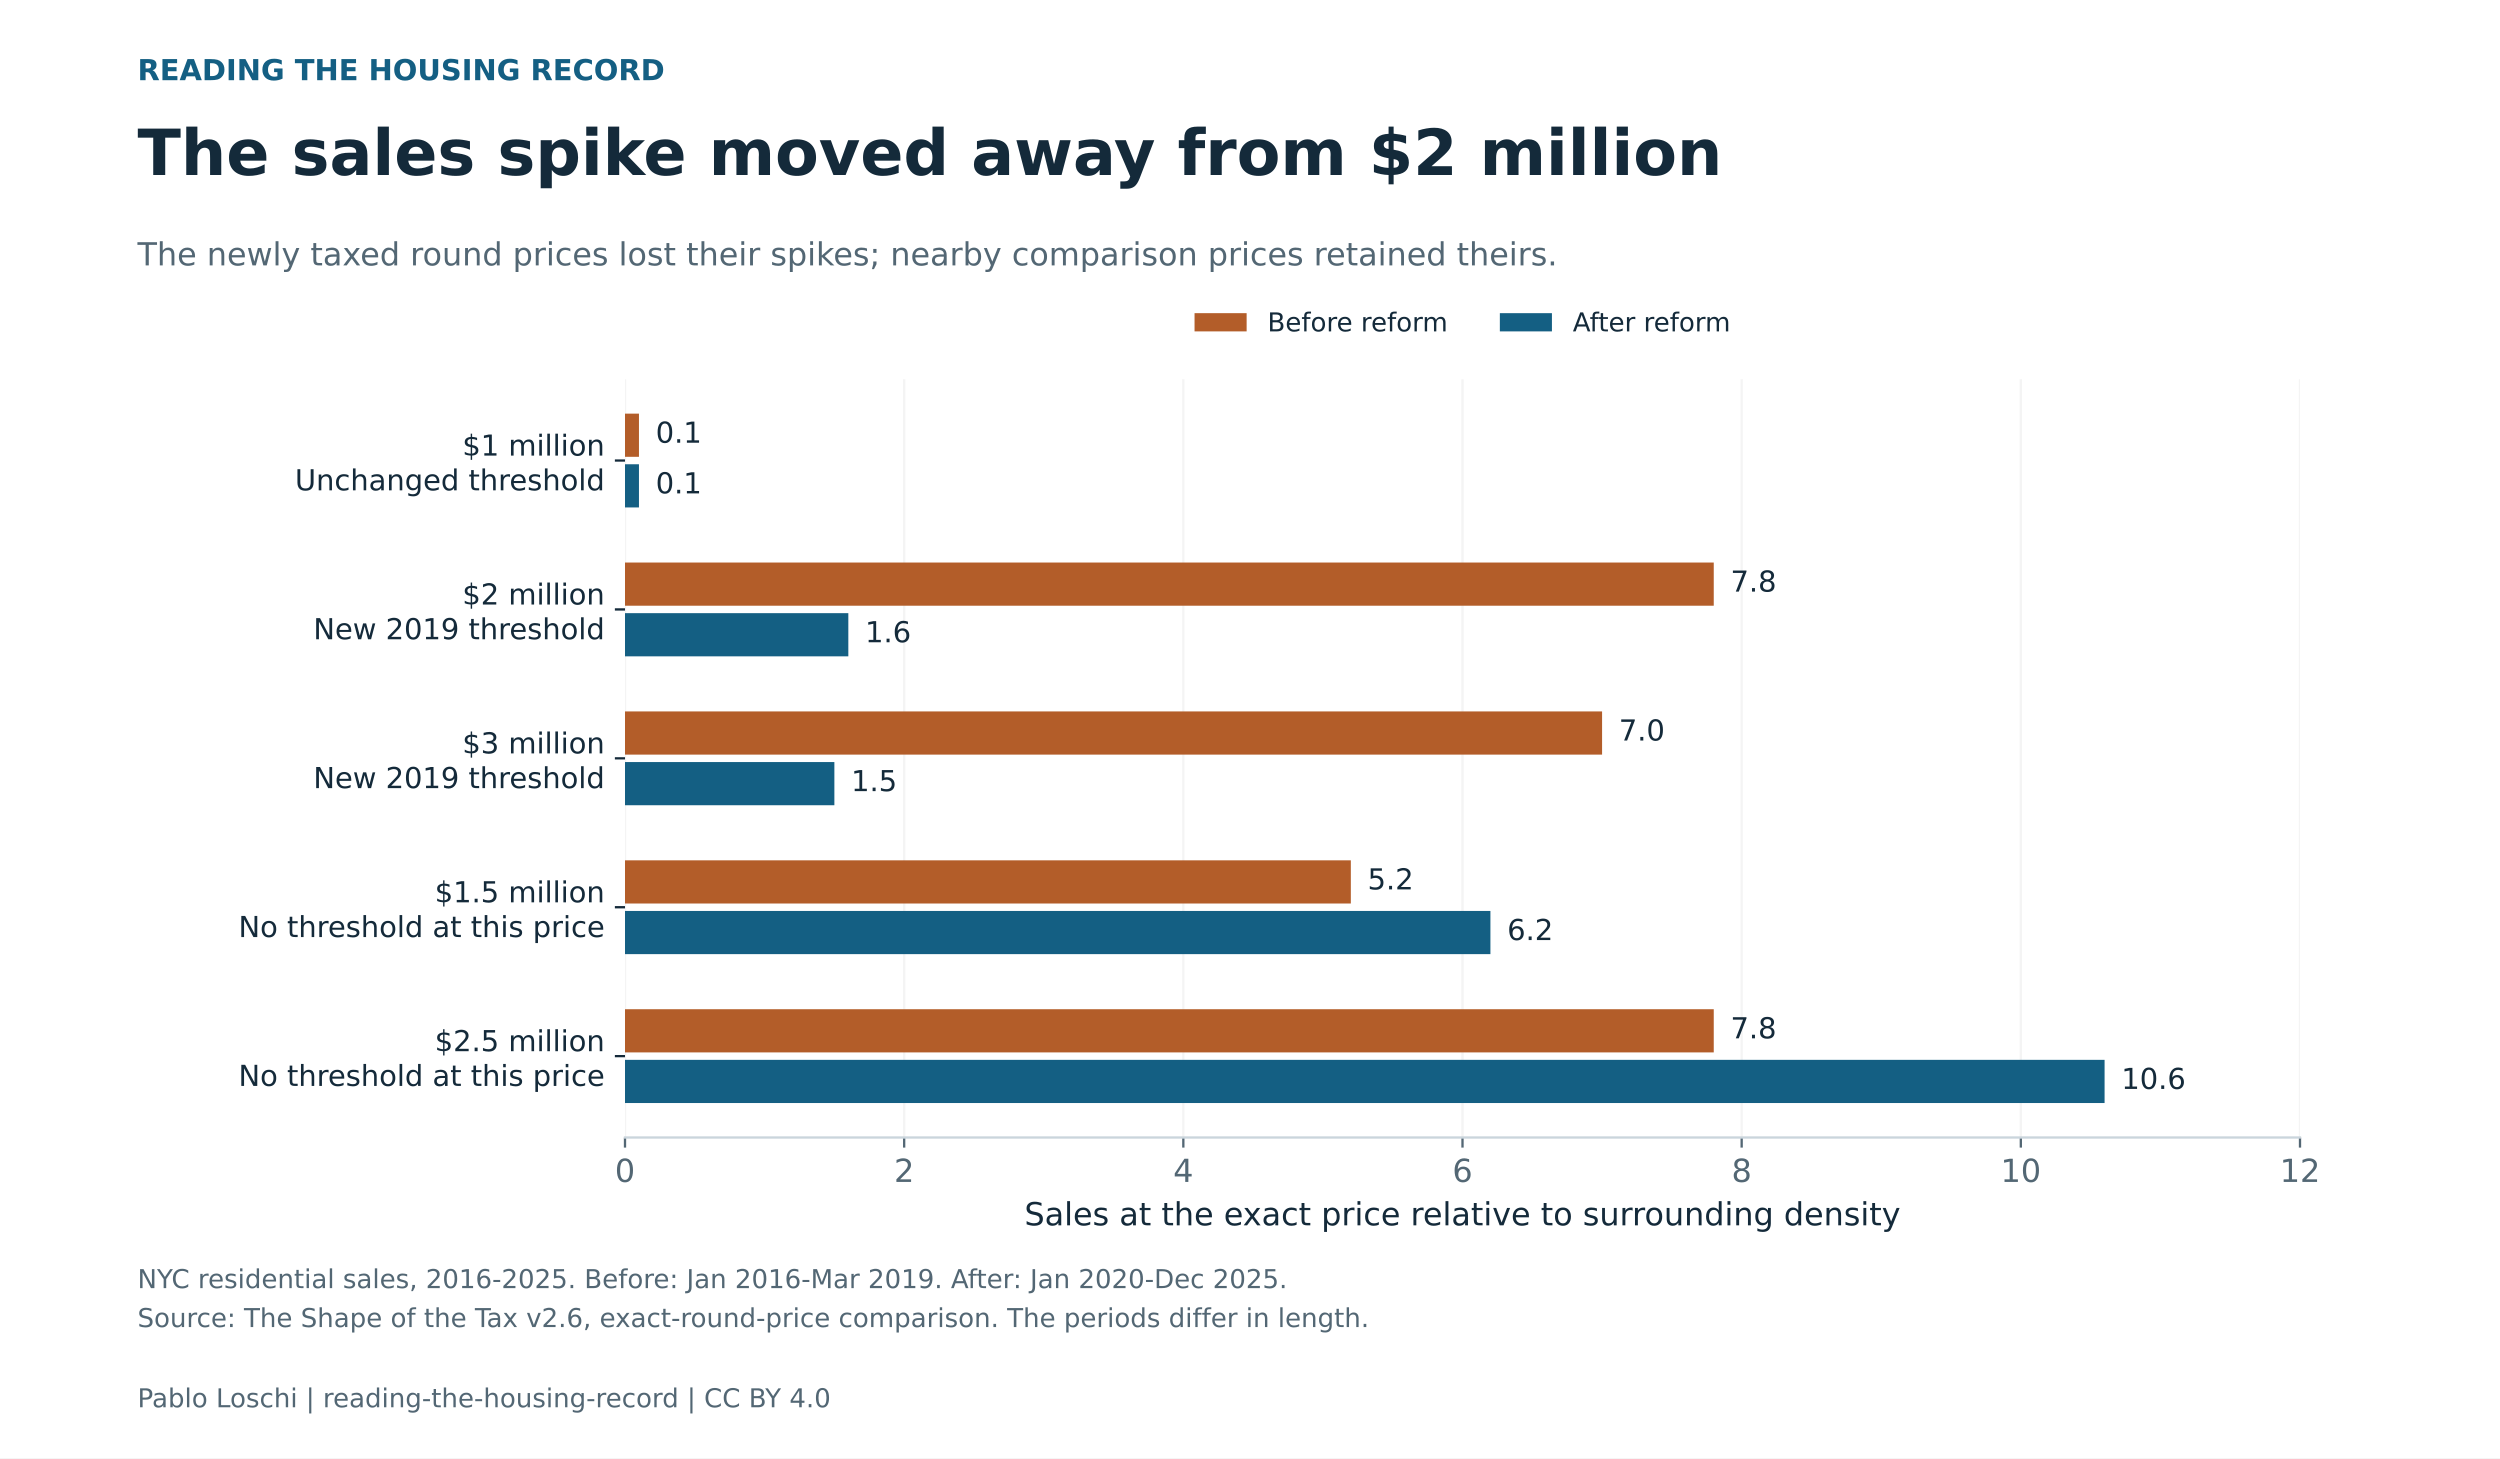
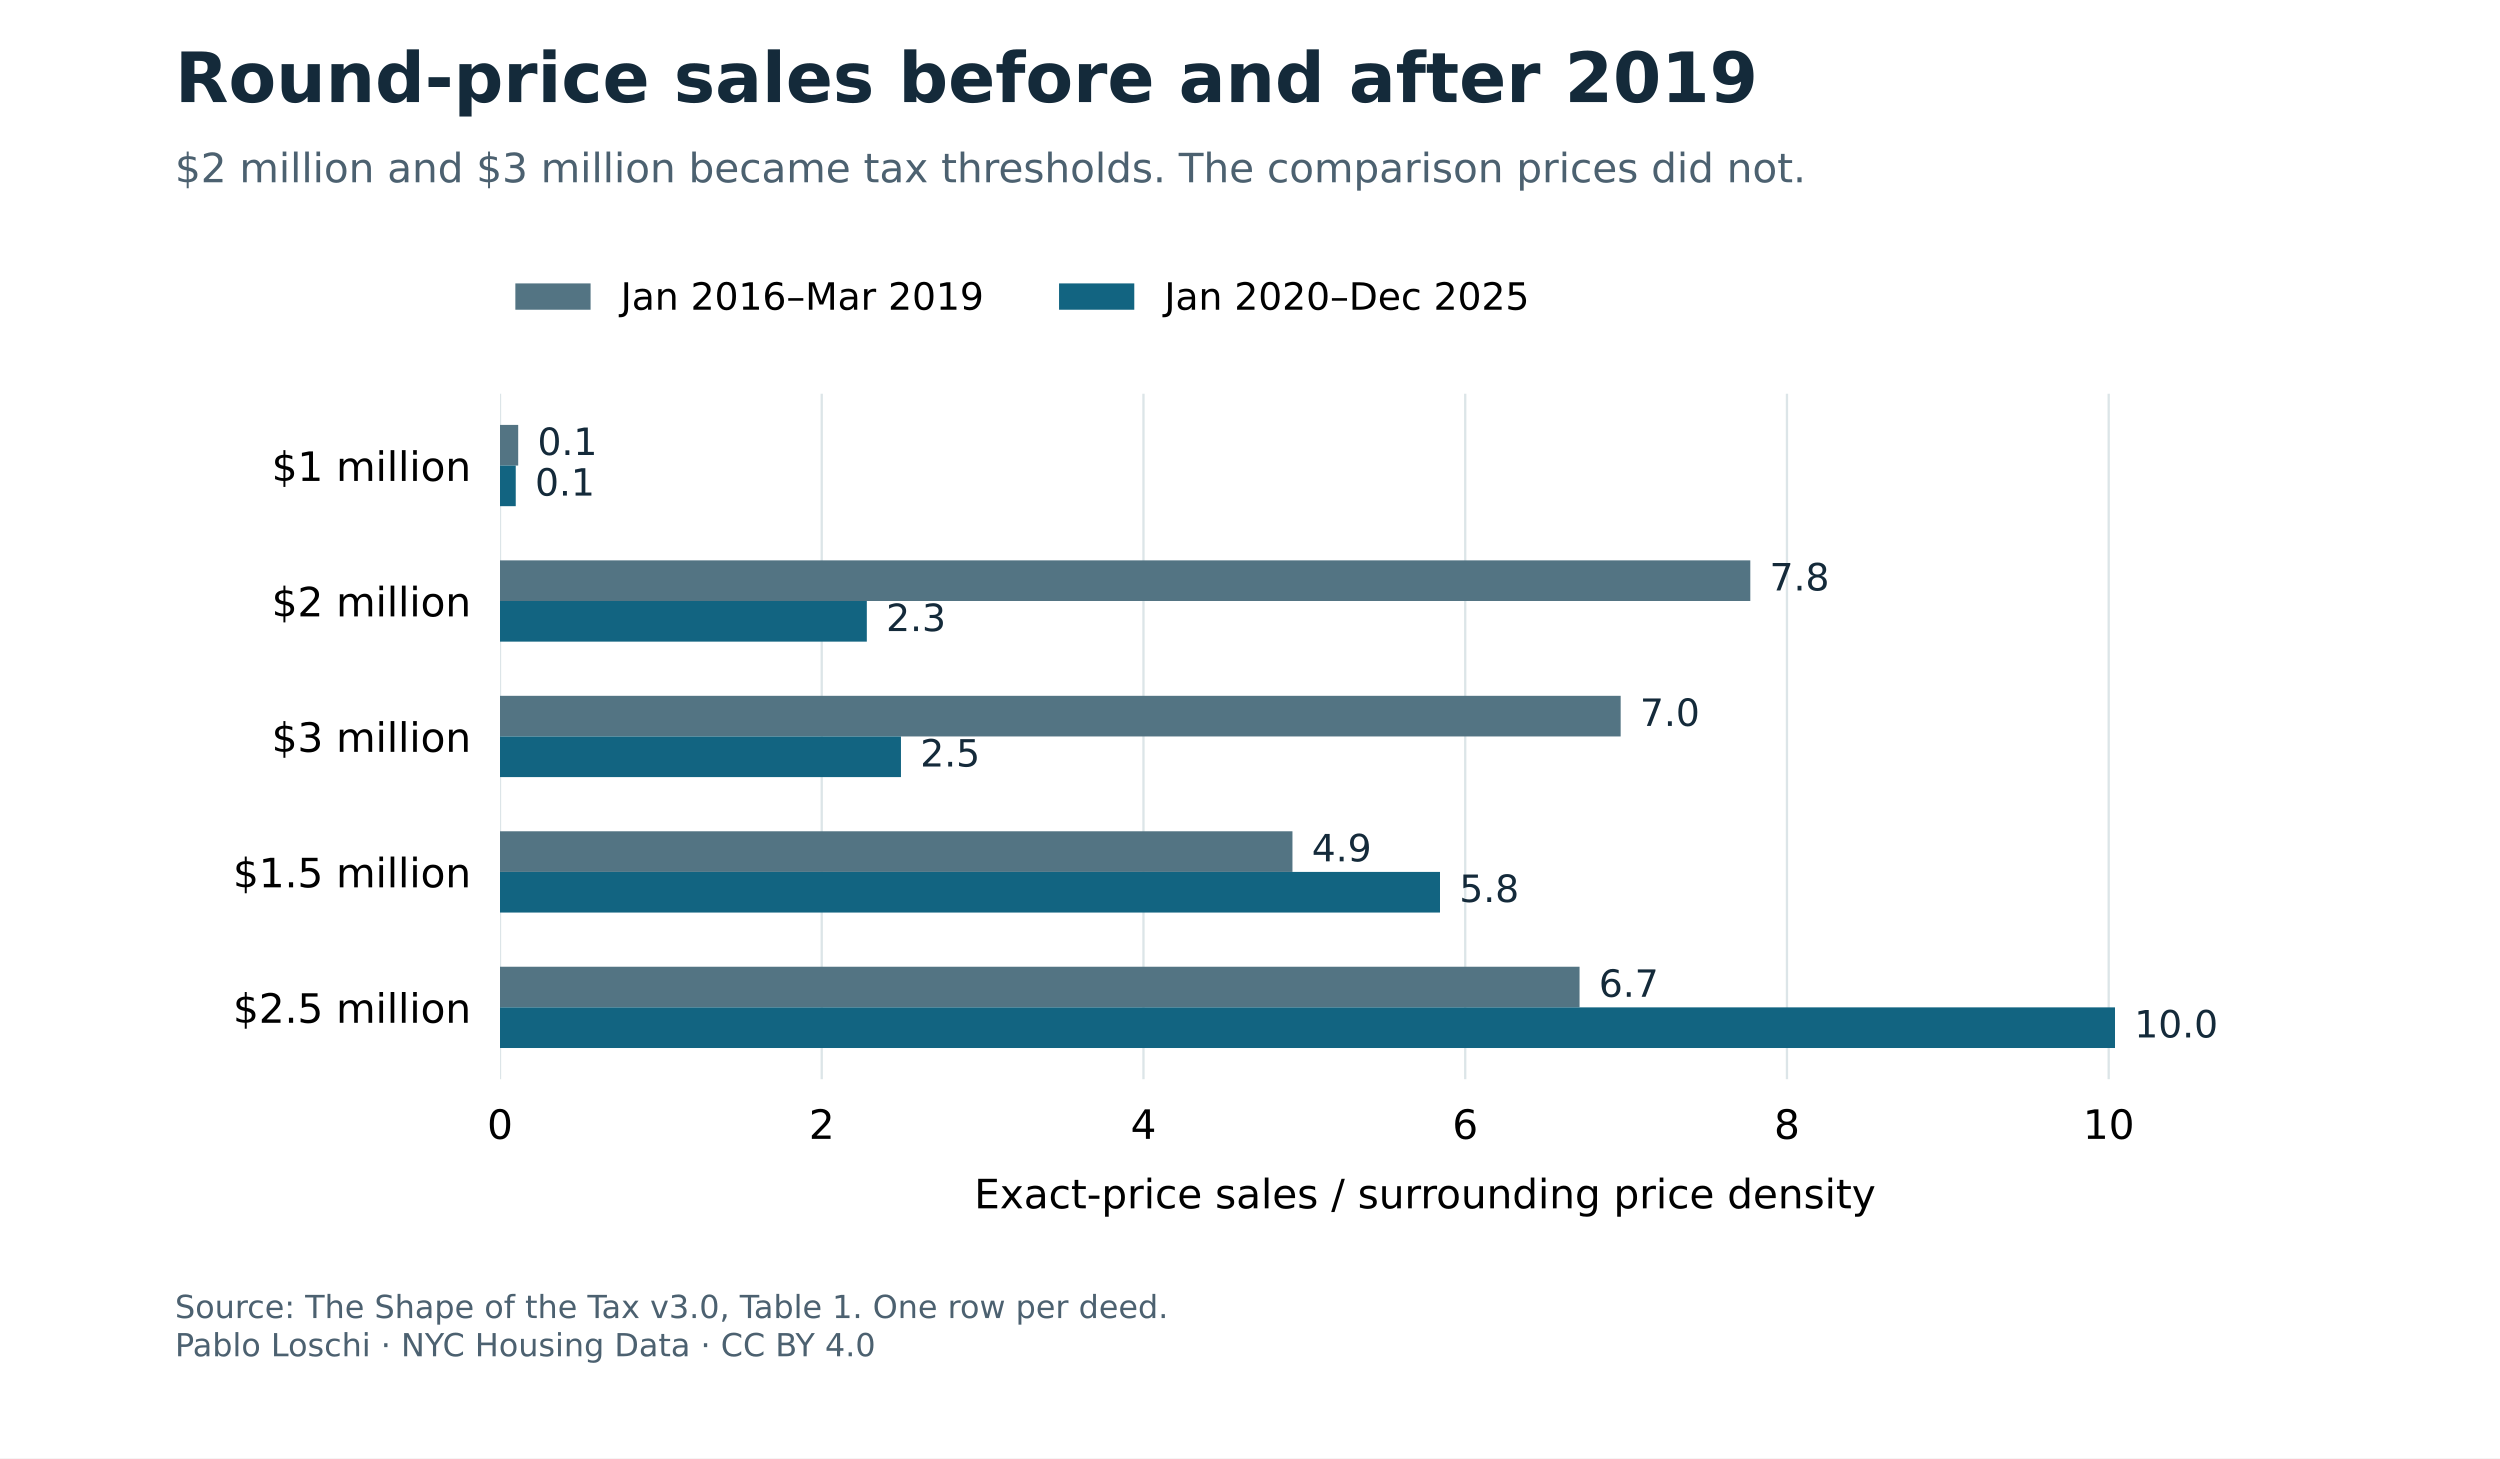
- <svg xmlns="http://www.w3.org/2000/svg" xmlns:xlink="http://www.w3.org/1999/xlink" width="864pt" height="504pt" viewBox="0 0 864 504" version="1.1">
+ <svg xmlns="http://www.w3.org/2000/svg" width="864pt" height="504pt" viewBox="0 0 864 504" version="1.1">
  <defs>
    <style type="text/css">*{stroke-linejoin: round; stroke-linecap: butt}</style>
  </defs>
  <g id="figure_1">
    <g id="patch_1">
-       <path d="M 0 504  L 864 504  L 864 0  L 0 0  z " style="fill: #ffffff" />
+       <path d="M 0 504 L 864 504 L 864 0 L 0 0 z " style="fill: #ffffff" />
    </g>
    <g id="axes_1">
      <g id="patch_2">
-         <path d="M 216 393.12  L 794.88 393.12  L 794.88 131.04  L 216 131.04  z " style="fill: #ffffff" />
+         <path d="M 172.8 372.96 L 812.16 372.96 L 812.16 136.08 L 172.8 136.08 z " style="fill: #ffffff" />
      </g>
      <g id="matplotlib.axis_1">
        <g id="xtick_1">
          <g id="line2d_1">
-             <path d="M 216 393.12  L 216 131.04  " clip-path="url(#p159fd05892)" style="fill: none; stroke: #b0b0b0; stroke-opacity: 0.13; stroke-width: 0.8; stroke-linecap: square" />
+             <path d="M 172.8 372.96 L 172.8 136.08 " clip-path="url(#p1542c1b64b)" style="fill: none; stroke: #dce5e8; stroke-width: 0.8; stroke-linecap: square" />
          </g>
-           <g id="line2d_2">
-             <defs>
-               <path id="m0087875706" d="M 0 0  L 0 3.5  " style="stroke: #536774; stroke-width: 0.8" />
-             </defs>
-             <g>
-               <use xlink:href="#m0087875706" x="216" y="393.12" style="fill: #536774; stroke: #536774; stroke-width: 0.8" />
-             </g>
-           </g>
+           <g id="line2d_2" />
          <g id="text_1">
-             <text style="font-size: 11px; font-family: 'DejaVu Sans'; text-anchor: middle; fill: #536774" x="216" y="408.477" transform="rotate(-0 216 408.4774)">0</text>
+             <text style="font-size: 14px; font-family: 'DejaVu Sans'; text-anchor: middle" x="172.8" y="393.597" transform="rotate(-0 172.8 393.5967)">0</text>
          </g>
        </g>
        <g id="xtick_2">
          <g id="line2d_3">
-             <path d="M 312.48 393.12  L 312.48 131.04  " clip-path="url(#p159fd05892)" style="fill: none; stroke: #b0b0b0; stroke-opacity: 0.13; stroke-width: 0.8; stroke-linecap: square" />
+             <path d="M 283.993 372.96 L 283.993 136.08 " clip-path="url(#p1542c1b64b)" style="fill: none; stroke: #dce5e8; stroke-width: 0.8; stroke-linecap: square" />
          </g>
-           <g id="line2d_4">
-             <g>
-               <use xlink:href="#m0087875706" x="312.48" y="393.12" style="fill: #536774; stroke: #536774; stroke-width: 0.8" />
-             </g>
-           </g>
+           <g id="line2d_4" />
          <g id="text_2">
-             <text style="font-size: 11px; font-family: 'DejaVu Sans'; text-anchor: middle; fill: #536774" x="312.48" y="408.477" transform="rotate(-0 312.48 408.4774)">2</text>
+             <text style="font-size: 14px; font-family: 'DejaVu Sans'; text-anchor: middle" x="283.993" y="393.597" transform="rotate(-0 283.993 393.5967)">2</text>
          </g>
        </g>
        <g id="xtick_3">
          <g id="line2d_5">
-             <path d="M 408.96 393.12  L 408.96 131.04  " clip-path="url(#p159fd05892)" style="fill: none; stroke: #b0b0b0; stroke-opacity: 0.13; stroke-width: 0.8; stroke-linecap: square" />
+             <path d="M 395.186 372.96 L 395.186 136.08 " clip-path="url(#p1542c1b64b)" style="fill: none; stroke: #dce5e8; stroke-width: 0.8; stroke-linecap: square" />
          </g>
-           <g id="line2d_6">
-             <g>
-               <use xlink:href="#m0087875706" x="408.96" y="393.12" style="fill: #536774; stroke: #536774; stroke-width: 0.8" />
-             </g>
-           </g>
+           <g id="line2d_6" />
          <g id="text_3">
-             <text style="font-size: 11px; font-family: 'DejaVu Sans'; text-anchor: middle; fill: #536774" x="408.96" y="408.477" transform="rotate(-0 408.96 408.4774)">4</text>
+             <text style="font-size: 14px; font-family: 'DejaVu Sans'; text-anchor: middle" x="395.186" y="393.597" transform="rotate(-0 395.1861 393.5967)">4</text>
          </g>
        </g>
        <g id="xtick_4">
          <g id="line2d_7">
-             <path d="M 505.44 393.12  L 505.44 131.04  " clip-path="url(#p159fd05892)" style="fill: none; stroke: #b0b0b0; stroke-opacity: 0.13; stroke-width: 0.8; stroke-linecap: square" />
+             <path d="M 506.379 372.96 L 506.379 136.08 " clip-path="url(#p1542c1b64b)" style="fill: none; stroke: #dce5e8; stroke-width: 0.8; stroke-linecap: square" />
          </g>
-           <g id="line2d_8">
-             <g>
-               <use xlink:href="#m0087875706" x="505.44" y="393.12" style="fill: #536774; stroke: #536774; stroke-width: 0.8" />
-             </g>
-           </g>
+           <g id="line2d_8" />
          <g id="text_4">
-             <text style="font-size: 11px; font-family: 'DejaVu Sans'; text-anchor: middle; fill: #536774" x="505.44" y="408.477" transform="rotate(-0 505.44 408.4774)">6</text>
+             <text style="font-size: 14px; font-family: 'DejaVu Sans'; text-anchor: middle" x="506.379" y="393.597" transform="rotate(-0 506.3791 393.5967)">6</text>
          </g>
        </g>
        <g id="xtick_5">
          <g id="line2d_9">
-             <path d="M 601.92 393.12  L 601.92 131.04  " clip-path="url(#p159fd05892)" style="fill: none; stroke: #b0b0b0; stroke-opacity: 0.13; stroke-width: 0.8; stroke-linecap: square" />
+             <path d="M 617.572 372.96 L 617.572 136.08 " clip-path="url(#p1542c1b64b)" style="fill: none; stroke: #dce5e8; stroke-width: 0.8; stroke-linecap: square" />
          </g>
-           <g id="line2d_10">
-             <g>
-               <use xlink:href="#m0087875706" x="601.92" y="393.12" style="fill: #536774; stroke: #536774; stroke-width: 0.8" />
-             </g>
-           </g>
+           <g id="line2d_10" />
          <g id="text_5">
-             <text style="font-size: 11px; font-family: 'DejaVu Sans'; text-anchor: middle; fill: #536774" x="601.92" y="408.477" transform="rotate(-0 601.92 408.4774)">8</text>
+             <text style="font-size: 14px; font-family: 'DejaVu Sans'; text-anchor: middle" x="617.572" y="393.597" transform="rotate(-0 617.5722 393.5967)">8</text>
          </g>
        </g>
        <g id="xtick_6">
          <g id="line2d_11">
-             <path d="M 698.4 393.12  L 698.4 131.04  " clip-path="url(#p159fd05892)" style="fill: none; stroke: #b0b0b0; stroke-opacity: 0.13; stroke-width: 0.8; stroke-linecap: square" />
+             <path d="M 728.765 372.96 L 728.765 136.08 " clip-path="url(#p1542c1b64b)" style="fill: none; stroke: #dce5e8; stroke-width: 0.8; stroke-linecap: square" />
          </g>
-           <g id="line2d_12">
-             <g>
-               <use xlink:href="#m0087875706" x="698.4" y="393.12" style="fill: #536774; stroke: #536774; stroke-width: 0.8" />
-             </g>
-           </g>
+           <g id="line2d_12" />
          <g id="text_6">
-             <text style="font-size: 11px; font-family: 'DejaVu Sans'; text-anchor: middle; fill: #536774" x="698.4" y="408.477" transform="rotate(-0 698.4 408.4774)">10</text>
+             <text style="font-size: 14px; font-family: 'DejaVu Sans'; text-anchor: middle" x="728.765" y="393.597" transform="rotate(-0 728.7652 393.5967)">10</text>
          </g>
        </g>
-         <g id="xtick_7">
-           <g id="line2d_13">
-             <path d="M 794.88 393.12  L 794.88 131.04  " clip-path="url(#p159fd05892)" style="fill: none; stroke: #b0b0b0; stroke-opacity: 0.13; stroke-width: 0.8; stroke-linecap: square" />
-           </g>
-           <g id="line2d_14">
-             <g>
-               <use xlink:href="#m0087875706" x="794.88" y="393.12" style="fill: #536774; stroke: #536774; stroke-width: 0.8" />
-             </g>
-           </g>
-           <g id="text_7">
-             <text style="font-size: 11px; font-family: 'DejaVu Sans'; text-anchor: middle; fill: #536774" x="794.88" y="408.477" transform="rotate(-0 794.88 408.4774)">12</text>
-           </g>
-         </g>
-         <g id="text_8">
-           <text style="font-size: 11px; font-family: 'DejaVu Sans'; text-anchor: middle; fill: #142a3a" x="505.44" y="423.478" transform="rotate(-0 505.44 423.4783)">Sales at the exact price relative to surrounding density</text>
+         <g id="text_7">
+           <text style="font-size: 14px; font-family: 'DejaVu Sans'; text-anchor: middle" x="492.48" y="417.598" transform="rotate(-0 492.48 417.5978)">Exact-price sales / surrounding price density</text>
        </g>
      </g>
      <g id="matplotlib.axis_2">
        <g id="ytick_1">
-           <g id="line2d_15">
-             <defs>
-               <path id="mea02b62021" d="M 0 0  L -3.5 0  " style="stroke: #142a3a; stroke-width: 0.8" />
-             </defs>
-             <g>
-               <use xlink:href="#mea02b62021" x="216" y="159.162" style="fill: #142a3a; stroke: #142a3a; stroke-width: 0.8" />
-             </g>
-           </g>
-           <g id="text_9">
-             <text style="font-size: 10px; font-family: 'DejaVu Sans'; fill: #142a3a" transform="translate(159.7875 157.4606)">$1 million</text>
-             <text style="font-size: 10px; font-family: 'DejaVu Sans'; fill: #142a3a" transform="translate(101.9203 169.4633)">Unchanged threshold</text>
+           <g id="line2d_13" />
+           <g id="text_8">
+             <text style="font-size: 14px; font-family: 'DejaVu Sans'; text-anchor: end" x="162.8" y="166.21" transform="rotate(-0 162.8 166.2104)">$1 million</text>
          </g>
        </g>
        <g id="ytick_2">
-           <g id="line2d_16">
-             <g>
-               <use xlink:href="#mea02b62021" x="216" y="210.621" style="fill: #142a3a; stroke: #142a3a; stroke-width: 0.8" />
-             </g>
-           </g>
-           <g id="text_10">
-             <text style="font-size: 10px; font-family: 'DejaVu Sans'; fill: #142a3a" transform="translate(159.7875 208.9195)">$2 million</text>
-             <text style="font-size: 10px; font-family: 'DejaVu Sans'; fill: #142a3a" transform="translate(108.2875 220.9222)">New 2019 threshold</text>
+           <g id="line2d_14" />
+           <g id="text_9">
+             <text style="font-size: 14px; font-family: 'DejaVu Sans'; text-anchor: end" x="162.8" y="213.025" transform="rotate(-0 162.8 213.0247)">$2 million</text>
          </g>
        </g>
        <g id="ytick_3">
-           <g id="line2d_17">
-             <g>
-               <use xlink:href="#mea02b62021" x="216" y="262.08" style="fill: #142a3a; stroke: #142a3a; stroke-width: 0.8" />
-             </g>
-           </g>
-           <g id="text_11">
-             <text style="font-size: 10px; font-family: 'DejaVu Sans'; fill: #142a3a" transform="translate(159.7875 260.3783)">$3 million</text>
-             <text style="font-size: 10px; font-family: 'DejaVu Sans'; fill: #142a3a" transform="translate(108.2875 272.3811)">New 2019 threshold</text>
+           <g id="line2d_15" />
+           <g id="text_10">
+             <text style="font-size: 14px; font-family: 'DejaVu Sans'; text-anchor: end" x="162.8" y="259.839" transform="rotate(-0 162.8 259.8389)">$3 million</text>
          </g>
        </g>
        <g id="ytick_4">
-           <g id="line2d_18">
-             <g>
-               <use xlink:href="#mea02b62021" x="216" y="313.539" style="fill: #142a3a; stroke: #142a3a; stroke-width: 0.8" />
-             </g>
-           </g>
-           <g id="text_12">
-             <text style="font-size: 10px; font-family: 'DejaVu Sans'; fill: #142a3a" transform="translate(150.2469 311.8372)">$1.5 million</text>
-             <text style="font-size: 10px; font-family: 'DejaVu Sans'; fill: #142a3a" transform="translate(82.41094 323.8399)">No threshold at this price</text>
+           <g id="line2d_16" />
+           <g id="text_11">
+             <text style="font-size: 14px; font-family: 'DejaVu Sans'; text-anchor: end" x="162.8" y="306.653" transform="rotate(-0 162.8 306.6531)">$1.5 million</text>
          </g>
        </g>
        <g id="ytick_5">
-           <g id="line2d_19">
-             <g>
-               <use xlink:href="#mea02b62021" x="216" y="364.998" style="fill: #142a3a; stroke: #142a3a; stroke-width: 0.8" />
-             </g>
-           </g>
-           <g id="text_13">
-             <text style="font-size: 10px; font-family: 'DejaVu Sans'; fill: #142a3a" transform="translate(150.2469 363.2961)">$2.5 million</text>
-             <text style="font-size: 10px; font-family: 'DejaVu Sans'; fill: #142a3a" transform="translate(82.41094 375.2988)">No threshold at this price</text>
+           <g id="line2d_17" />
+           <g id="text_12">
+             <text style="font-size: 14px; font-family: 'DejaVu Sans'; text-anchor: end" x="162.8" y="353.467" transform="rotate(-0 162.8 353.4674)">$2.5 million</text>
          </g>
        </g>
      </g>
      <g id="patch_3">
-         <path d="M 216 142.953  L 220.824 142.953  L 220.824 157.876  L 216 157.876  z " clip-path="url(#p159fd05892)" style="fill: #b35d29" />
+         <path d="M 172.8 146.847 L 179.09 146.847 L 179.09 160.892 L 172.8 160.892 z " clip-path="url(#p1542c1b64b)" style="fill: #537483" />
      </g>
      <g id="patch_4">
-         <path d="M 216 194.412  L 592.272 194.412  L 592.272 209.335  L 216 209.335  z " clip-path="url(#p159fd05892)" style="fill: #b35d29" />
+         <path d="M 172.8 193.662 L 604.905 193.662 L 604.905 207.706 L 172.8 207.706 z " clip-path="url(#p1542c1b64b)" style="fill: #537483" />
      </g>
      <g id="patch_5">
-         <path d="M 216 245.87  L 553.68 245.87  L 553.68 260.794  L 216 260.794  z " clip-path="url(#p159fd05892)" style="fill: #b35d29" />
+         <path d="M 172.8 240.476 L 560.102 240.476 L 560.102 254.52 L 172.8 254.52 z " clip-path="url(#p1542c1b64b)" style="fill: #537483" />
      </g>
      <g id="patch_6">
-         <path d="M 216 297.329  L 466.848 297.329  L 466.848 312.252  L 216 312.252  z " clip-path="url(#p159fd05892)" style="fill: #b35d29" />
+         <path d="M 172.8 287.29 L 446.674 287.29 L 446.674 301.334 L 172.8 301.334 z " clip-path="url(#p1542c1b64b)" style="fill: #537483" />
      </g>
      <g id="patch_7">
-         <path d="M 216 348.788  L 592.272 348.788  L 592.272 363.711  L 216 363.711  z " clip-path="url(#p159fd05892)" style="fill: #b35d29" />
+         <path d="M 172.8 334.104 L 545.894 334.104 L 545.894 348.148 L 172.8 348.148 z " clip-path="url(#p1542c1b64b)" style="fill: #537483" />
      </g>
      <g id="patch_8">
-         <path d="M 216 160.449  L 220.824 160.449  L 220.824 175.372  L 216 175.372  z " clip-path="url(#p159fd05892)" style="fill: #145f83" />
+         <path d="M 172.8 160.892 L 178.24 160.892 L 178.24 174.936 L 172.8 174.936 z " clip-path="url(#p1542c1b64b)" style="fill: #126481" />
      </g>
      <g id="patch_9">
-         <path d="M 216 211.908  L 293.184 211.908  L 293.184 226.831  L 216 226.831  z " clip-path="url(#p159fd05892)" style="fill: #145f83" />
+         <path d="M 172.8 207.706 L 299.573 207.706 L 299.573 221.75 L 172.8 221.75 z " clip-path="url(#p1542c1b64b)" style="fill: #126481" />
      </g>
      <g id="patch_10">
-         <path d="M 216 263.366  L 288.36 263.366  L 288.36 278.29  L 216 278.29  z " clip-path="url(#p159fd05892)" style="fill: #145f83" />
+         <path d="M 172.8 254.52 L 311.372 254.52 L 311.372 268.564 L 172.8 268.564 z " clip-path="url(#p1542c1b64b)" style="fill: #126481" />
      </g>
      <g id="patch_11">
-         <path d="M 216 314.825  L 515.088 314.825  L 515.088 329.748  L 216 329.748  z " clip-path="url(#p159fd05892)" style="fill: #145f83" />
+         <path d="M 172.8 301.334 L 497.663 301.334 L 497.663 315.378 L 172.8 315.378 z " clip-path="url(#p1542c1b64b)" style="fill: #126481" />
      </g>
      <g id="patch_12">
-         <path d="M 216 366.284  L 727.344 366.284  L 727.344 381.207  L 216 381.207  z " clip-path="url(#p159fd05892)" style="fill: #145f83" />
+         <path d="M 172.8 348.148 L 730.945 348.148 L 730.945 362.193 L 172.8 362.193 z " clip-path="url(#p1542c1b64b)" style="fill: #126481" />
      </g>
-       <g id="patch_13">
-         <path d="M 216 393.12  L 794.88 393.12  " style="fill: none; stroke: #cad5dc; stroke-width: 0.8; stroke-linejoin: miter; stroke-linecap: square" />
+       <g id="text_13">
+         <text style="font-size: 13px; font-family: 'DejaVu Sans'; text-anchor: start; fill: #142a3a" x="185.762" y="157.246" transform="rotate(-0 185.7616 157.2464)">0.1</text>
      </g>
      <g id="text_14">
-         <text style="font-size: 10px; font-family: 'DejaVu Sans'; text-anchor: start; fill: #142a3a" x="226.613" y="153.012" transform="rotate(-0 226.6128 153.0119)">0.1</text>
+         <text style="font-size: 13px; font-family: 'DejaVu Sans'; text-anchor: start; fill: #142a3a" x="611.576" y="204.061" transform="rotate(-0 611.5762 204.0606)">7.8</text>
      </g>
      <g id="text_15">
-         <text style="font-size: 10px; font-family: 'DejaVu Sans'; text-anchor: start; fill: #142a3a" x="226.613" y="170.508" transform="rotate(-0 226.6128 170.5079)">0.1</text>
+         <text style="font-size: 13px; font-family: 'DejaVu Sans'; text-anchor: start; fill: #142a3a" x="566.773" y="250.875" transform="rotate(-0 566.7732 250.8748)">7.0</text>
      </g>
      <g id="text_16">
-         <text style="font-size: 10px; font-family: 'DejaVu Sans'; text-anchor: start; fill: #142a3a" x="598.061" y="204.471" transform="rotate(-0 598.0608 204.4708)">7.8</text>
+         <text style="font-size: 13px; font-family: 'DejaVu Sans'; text-anchor: start; fill: #142a3a" x="453.346" y="297.689" transform="rotate(-0 453.3461 297.689)">4.9</text>
      </g>
      <g id="text_17">
-         <text style="font-size: 10px; font-family: 'DejaVu Sans'; text-anchor: start; fill: #142a3a" x="298.973" y="221.967" transform="rotate(-0 298.9728 221.9668)">1.6</text>
+         <text style="font-size: 13px; font-family: 'DejaVu Sans'; text-anchor: start; fill: #142a3a" x="552.566" y="344.503" transform="rotate(-0 552.5656 344.5033)">6.7</text>
      </g>
      <g id="text_18">
-         <text style="font-size: 10px; font-family: 'DejaVu Sans'; text-anchor: start; fill: #142a3a" x="559.469" y="255.93" transform="rotate(-0 559.4688 255.9296)">7.0</text>
+         <text style="font-size: 13px; font-family: 'DejaVu Sans'; text-anchor: start; fill: #142a3a" x="184.911" y="171.291" transform="rotate(-0 184.9112 171.2906)">0.1</text>
      </g>
      <g id="text_19">
-         <text style="font-size: 10px; font-family: 'DejaVu Sans'; text-anchor: start; fill: #142a3a" x="294.149" y="273.426" transform="rotate(-0 294.1488 273.4257)">1.5</text>
+         <text style="font-size: 13px; font-family: 'DejaVu Sans'; text-anchor: start; fill: #142a3a" x="306.244" y="218.105" transform="rotate(-0 306.2445 218.1049)">2.3</text>
      </g>
      <g id="text_20">
-         <text style="font-size: 10px; font-family: 'DejaVu Sans'; text-anchor: start; fill: #142a3a" x="472.637" y="307.389" transform="rotate(-0 472.6368 307.3885)">5.2</text>
+         <text style="font-size: 13px; font-family: 'DejaVu Sans'; text-anchor: start; fill: #142a3a" x="318.044" y="264.919" transform="rotate(-0 318.0438 264.9191)">2.5</text>
      </g>
      <g id="text_21">
-         <text style="font-size: 10px; font-family: 'DejaVu Sans'; text-anchor: start; fill: #142a3a" x="520.877" y="324.885" transform="rotate(-0 520.8768 324.8845)">6.2</text>
+         <text style="font-size: 13px; font-family: 'DejaVu Sans'; text-anchor: start; fill: #142a3a" x="504.335" y="311.733" transform="rotate(-0 504.3349 311.7333)">5.8</text>
      </g>
      <g id="text_22">
-         <text style="font-size: 10px; font-family: 'DejaVu Sans'; text-anchor: start; fill: #142a3a" x="598.061" y="358.847" transform="rotate(-0 598.0608 358.8474)">7.8</text>
-       </g>
-       <g id="text_23">
-         <text style="font-size: 10px; font-family: 'DejaVu Sans'; text-anchor: start; fill: #142a3a" x="733.133" y="376.343" transform="rotate(-0 733.1328 376.3434)">10.6</text>
+         <text style="font-size: 13px; font-family: 'DejaVu Sans'; text-anchor: start; fill: #142a3a" x="737.617" y="358.548" transform="rotate(-0 737.6171 358.5475)">10.0</text>
      </g>
      <g id="legend_1">
+         <g id="patch_13">
+           <path d="M 178.106 107.044 L 204.106 107.044 L 204.106 97.944 L 178.106 97.944 z " style="fill: #537483" />
+         </g>
+         <g id="text_23">
+           <text style="font-size: 13px; font-family: 'DejaVu Sans'; text-anchor: start" x="214.506" y="107.044" transform="rotate(-0 214.5064 107.0442)">Jan 2016–Mar 2019</text>
+         </g>
        <g id="patch_14">
-           <path d="M 412.836 114.529  L 430.836 114.529  L 430.836 108.229  L 412.836 108.229  z " style="fill: #b35d29" />
+           <path d="M 366.007 107.044 L 392.007 107.044 L 392.007 97.944 L 366.007 97.944 z " style="fill: #126481" />
        </g>
        <g id="text_24">
-           <text style="font-size: 9px; font-family: 'DejaVu Sans'; text-anchor: start; fill: #142a3a" x="438.036" y="114.529" transform="rotate(-0 438.0363 114.529)">Before reform</text>
-         </g>
-         <g id="patch_15">
-           <path d="M 518.347 114.529  L 536.347 114.529  L 536.347 108.229  L 518.347 108.229  z " style="fill: #145f83" />
-         </g>
-         <g id="text_25">
-           <text style="font-size: 9px; font-family: 'DejaVu Sans'; text-anchor: start; fill: #142a3a" x="543.547" y="114.529" transform="rotate(-0 543.5473 114.529)">After reform</text>
+           <text style="font-size: 13px; font-family: 'DejaVu Sans'; text-anchor: start" x="402.407" y="107.044" transform="rotate(-0 402.4072 107.0442)">Jan 2020–Dec 2025</text>
        </g>
      </g>
    </g>
+     <g id="text_25">
+       <text style="font-weight: 700; font-size: 24px; font-family: 'DejaVu Sans'; text-anchor: start; fill: #142a3a" x="60.48" y="35.28" transform="rotate(-0 60.48 35.28)">Round-price sales before and after 2019</text>
+     </g>
    <g id="text_26">
-       <text style="font-weight: 700; font-size: 10px; font-family: 'DejaVu Sans'; text-anchor: start; fill: #145f83" x="47.52" y="27.72" transform="rotate(-0 47.52 27.72)">READING THE HOUSING RECORD</text>
+       <text style="font-size: 14px; font-family: 'DejaVu Sans'; text-anchor: start; fill: #4c6170" x="60.48" y="63" transform="rotate(-0 60.48 63)">$2 million and $3 million became tax thresholds. The comparison prices did not.</text>
    </g>
    <g id="text_27">
-       <text style="font-weight: 700; font-size: 22px; font-family: 'DejaVu Sans'; text-anchor: start; fill: #142a3a" x="47.52" y="60.48" transform="rotate(-0 47.52 60.48)">The sales spike moved away from $2 million</text>
-     </g>
-     <g id="text_28">
-       <text style="font-size: 11px; font-family: 'DejaVu Sans'; text-anchor: start; fill: #536774" x="47.52" y="91.728" transform="rotate(-0 47.52 91.728)">The newly taxed round prices lost their spikes; nearby comparison prices retained theirs.</text>
-     </g>
-     <g id="text_29">
-       <text style="font-size: 9px; font-family: 'DejaVu Sans'; fill: #536774" transform="translate(47.52 445.1752)">NYC residential sales, 2016-2025. Before: Jan 2016-Mar 2019. After: Jan 2020-Dec 2025.</text>
-       <text style="font-size: 9px; font-family: 'DejaVu Sans'; fill: #536774" transform="translate(47.52 458.64)">Source: The Shape of the Tax v2.6, exact-round-price comparison. The periods differ in length.</text>
-     </g>
-     <g id="text_30">
-       <text style="font-size: 9px; font-family: 'DejaVu Sans'; text-anchor: start; fill: #536774" x="47.52" y="486.36" transform="rotate(-0 47.52 486.36)">Pablo Loschi | reading-the-housing-record | CC BY 4.0</text>
+       <text style="font-size: 11px; font-family: 'DejaVu Sans'; fill: #4c6170" transform="translate(60.48 455.517)">Source: The Shape of the Tax v3.0, Table 1. One row per deed.</text>
+       <text style="font-size: 11px; font-family: 'DejaVu Sans'; fill: #4c6170" transform="translate(60.48 468.72)">Pablo Loschi · NYC Housing Data · CC BY 4.0</text>
    </g>
  </g>
  <defs>
-     <clipPath id="p159fd05892">
-       <rect x="216" y="131.04" width="578.88" height="262.08" />
+     <clipPath id="p1542c1b64b">
+       <rect x="172.8" y="136.08" width="639.36" height="236.88" />
    </clipPath>
  </defs>
</svg>
